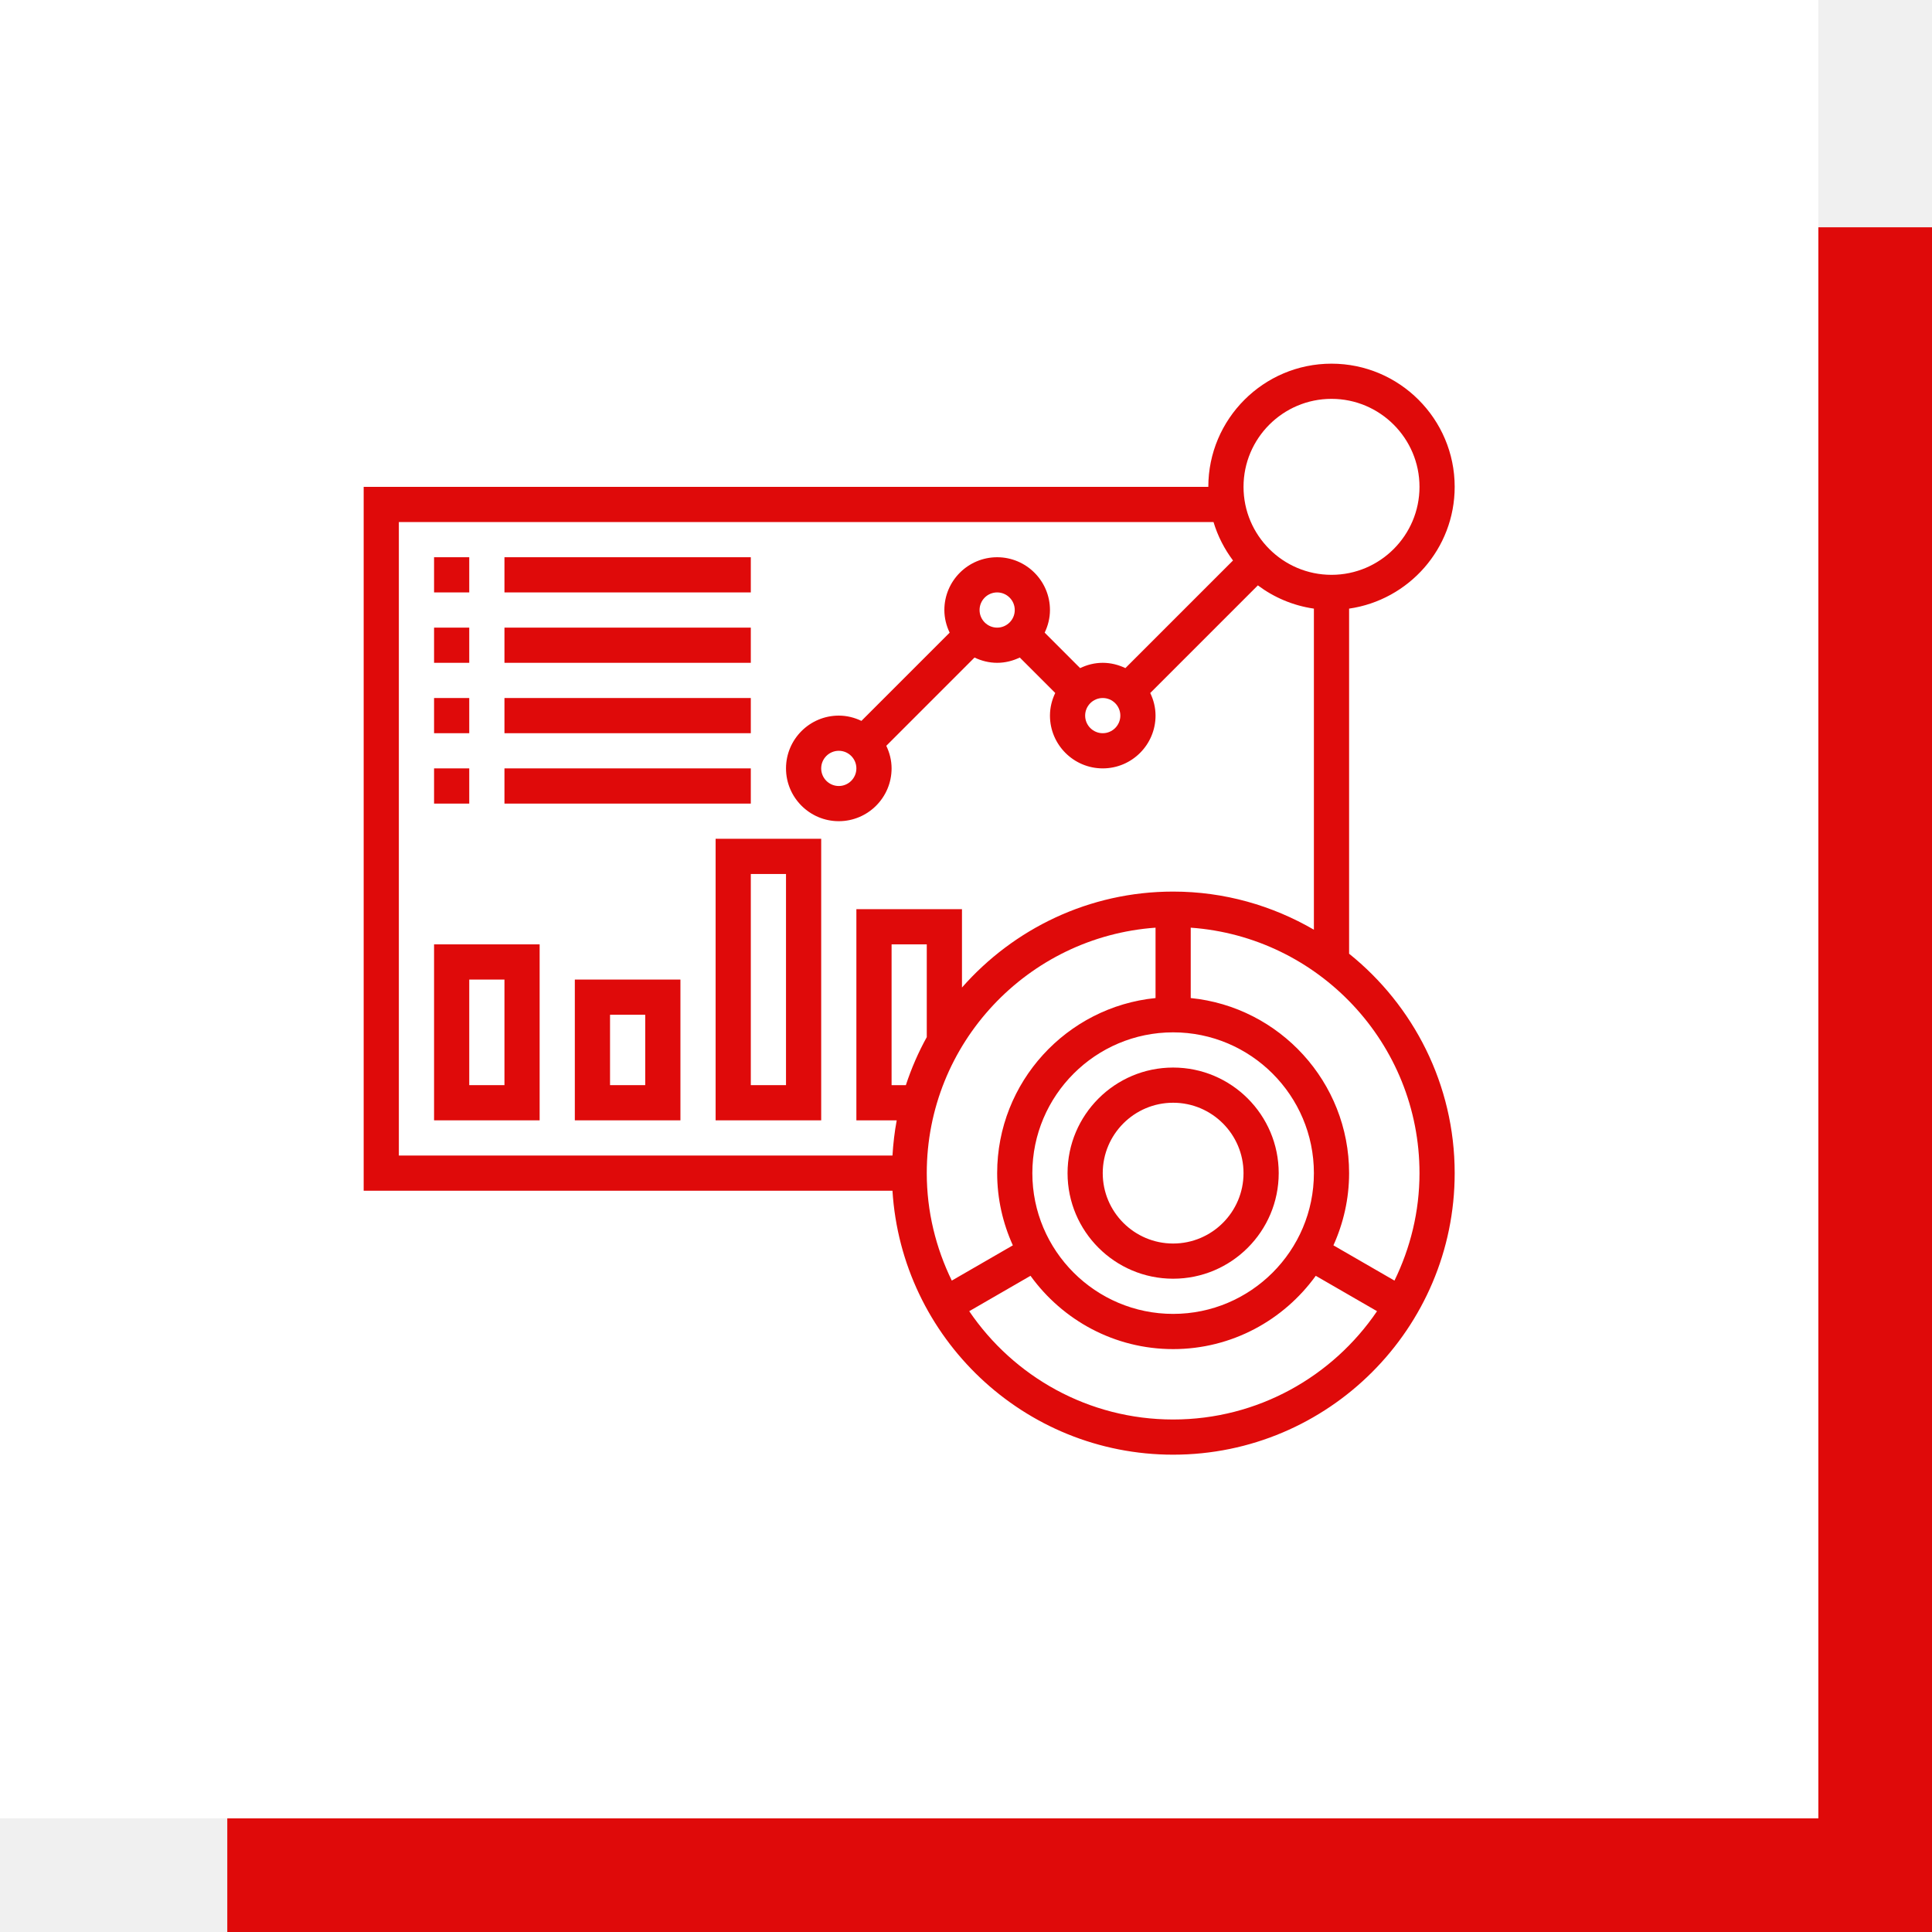
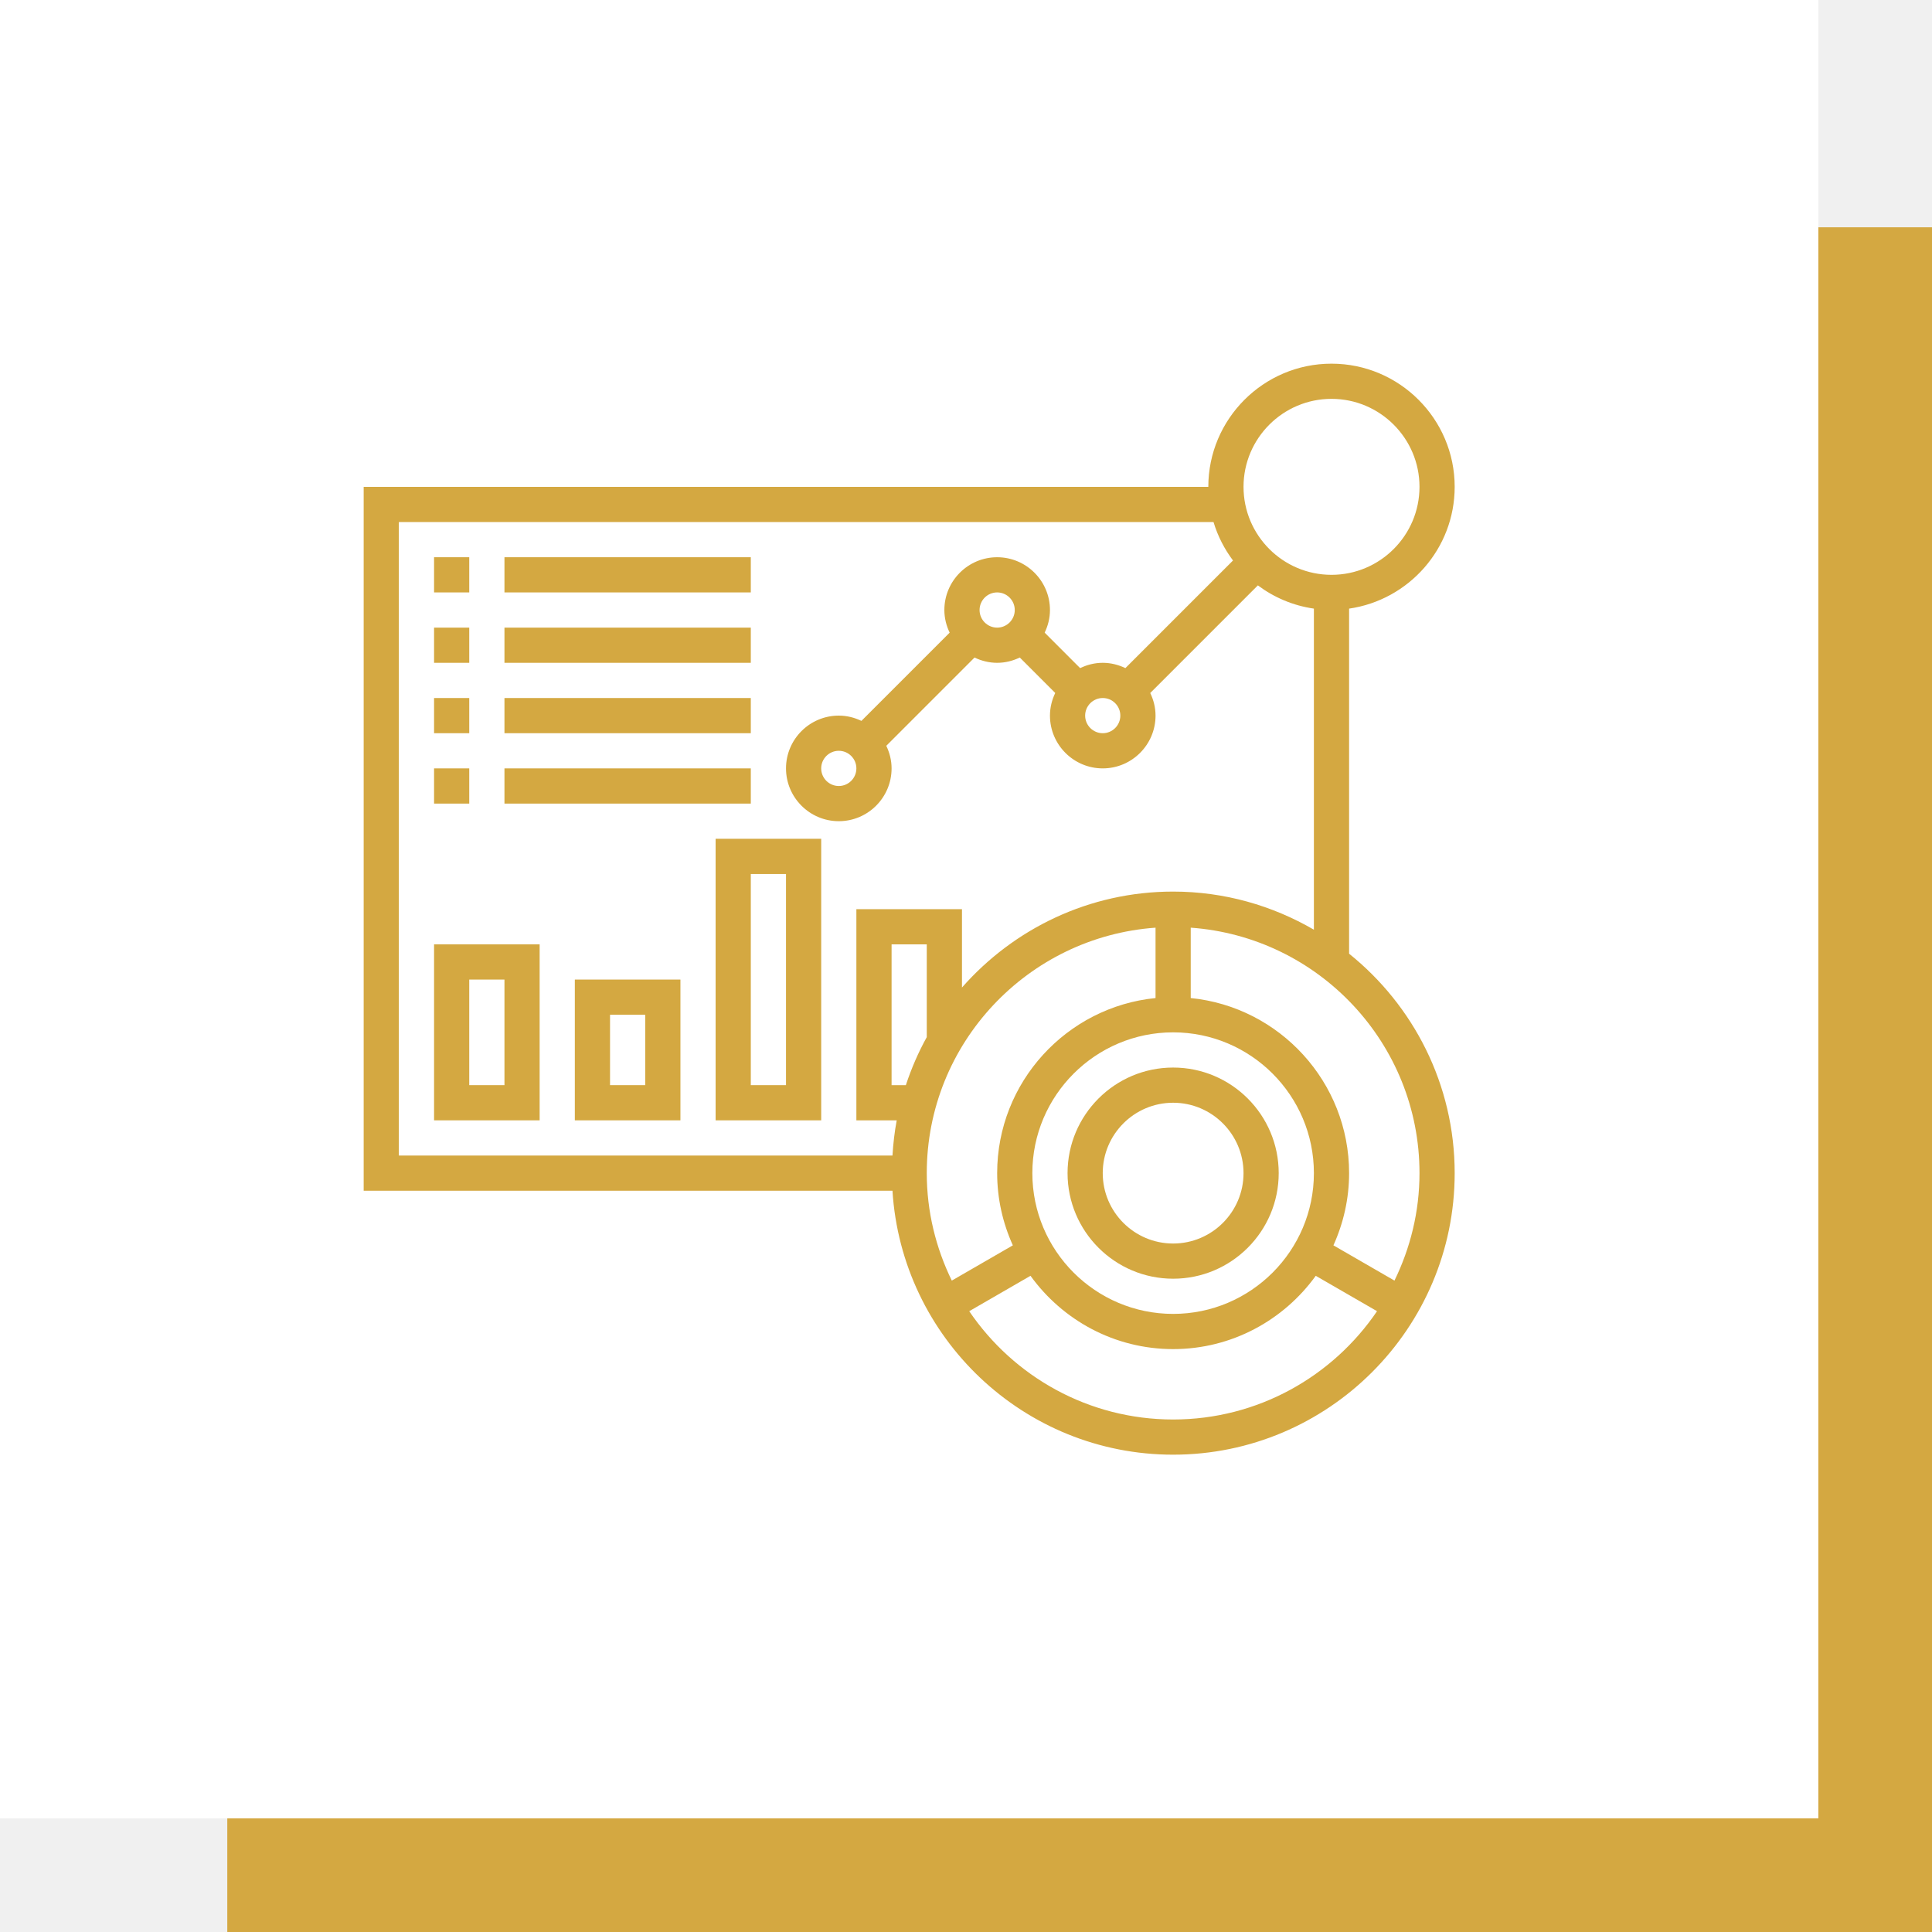
<svg xmlns="http://www.w3.org/2000/svg" width="85" height="85" viewBox="0 0 85 85" fill="none">
-   <rect x="10" y="10" width="75" height="75" fill="#DF0A0A" />
+   <rect x="10" y="10" width="75" height="75" fill="#D4A841" />
  <rect width="80" height="80" fill="white" />
-   <path d="M59.355 41.959V26.777C61.977 26.399 64 24.144 64 21.419C64 18.432 61.569 16 58.581 16C55.592 16 53.161 18.432 53.161 21.419H16V52.387H39.265C39.668 58.856 45.045 64 51.613 64C58.443 64 64 58.443 64 51.613C64 47.712 62.183 44.231 59.355 41.959ZM58.581 17.548C60.715 17.548 62.452 19.285 62.452 21.419C62.452 23.554 60.715 25.29 58.581 25.29C56.446 25.29 54.71 23.554 54.71 21.419C54.71 19.285 56.446 17.548 58.581 17.548ZM17.548 22.968H53.39C53.575 23.585 53.869 24.155 54.247 24.659L49.512 29.394C49.208 29.249 48.874 29.161 48.516 29.161C48.158 29.161 47.824 29.249 47.521 29.394L45.961 27.834C46.106 27.531 46.194 27.196 46.194 26.839C46.194 25.558 45.151 24.516 43.871 24.516C42.59 24.516 41.548 25.558 41.548 26.839C41.548 27.196 41.636 27.531 41.781 27.834L37.899 31.716C37.595 31.571 37.261 31.484 36.903 31.484C35.623 31.484 34.581 32.526 34.581 33.806C34.581 35.087 35.623 36.129 36.903 36.129C38.184 36.129 39.226 35.087 39.226 33.806C39.226 33.449 39.138 33.114 38.993 32.812L42.875 28.929C43.179 29.074 43.513 29.161 43.871 29.161C44.229 29.161 44.563 29.074 44.866 28.928L46.426 30.488C46.281 30.792 46.194 31.126 46.194 31.484C46.194 32.764 47.236 33.806 48.516 33.806C49.797 33.806 50.839 32.764 50.839 31.484C50.839 31.126 50.751 30.792 50.606 30.489L55.341 25.754C56.05 26.285 56.891 26.645 57.806 26.777V40.903C55.982 39.843 53.87 39.226 51.613 39.226C47.912 39.226 44.594 40.865 42.323 43.447V40H37.677V49.29H39.452C39.356 49.796 39.298 50.314 39.265 50.839H17.548V22.968ZM48.516 30.71C48.943 30.71 49.29 31.056 49.29 31.484C49.29 31.911 48.943 32.258 48.516 32.258C48.09 32.258 47.742 31.911 47.742 31.484C47.742 31.056 48.09 30.71 48.516 30.71ZM43.097 26.839C43.097 26.411 43.444 26.064 43.871 26.064C44.297 26.064 44.645 26.411 44.645 26.839C44.645 27.266 44.297 27.613 43.871 27.613C43.444 27.613 43.097 27.266 43.097 26.839ZM37.677 33.806C37.677 34.234 37.33 34.581 36.903 34.581C36.477 34.581 36.129 34.234 36.129 33.806C36.129 33.379 36.477 33.032 36.903 33.032C37.33 33.032 37.677 33.379 37.677 33.806ZM51.613 57.806C48.198 57.806 45.419 55.028 45.419 51.613C45.419 48.198 48.198 45.419 51.613 45.419C55.028 45.419 57.806 48.198 57.806 51.613C57.806 55.028 55.028 57.806 51.613 57.806ZM40.774 45.629C40.403 46.298 40.097 47.005 39.854 47.742H39.226V41.548H40.774V45.629ZM50.839 40.814V43.91C46.932 44.301 43.871 47.606 43.871 51.613C43.871 52.745 44.122 53.819 44.561 54.79L41.875 56.341C41.177 54.91 40.774 53.309 40.774 51.613C40.774 45.898 45.224 41.213 50.839 40.814ZM51.613 62.452C47.886 62.452 44.593 60.56 42.642 57.687L45.338 56.13C46.745 58.079 49.03 59.355 51.613 59.355C54.196 59.355 56.48 58.079 57.888 56.13L60.584 57.687C58.633 60.56 55.34 62.452 51.613 62.452ZM61.351 56.341L58.665 54.79C59.104 53.819 59.355 52.745 59.355 51.613C59.355 47.606 56.294 44.3 52.387 43.91V40.814C58.002 41.213 62.452 45.898 62.452 51.613C62.452 53.309 62.049 54.91 61.351 56.341Z" fill="#DF0A0A" />
-   <path d="M51.613 46.968C49.051 46.968 46.968 49.051 46.968 51.613C46.968 54.175 49.051 56.258 51.613 56.258C54.175 56.258 56.258 54.175 56.258 51.613C56.258 49.051 54.175 46.968 51.613 46.968ZM51.613 54.71C49.905 54.71 48.516 53.321 48.516 51.613C48.516 49.905 49.905 48.516 51.613 48.516C53.321 48.516 54.71 49.905 54.71 51.613C54.71 53.321 53.321 54.71 51.613 54.71Z" fill="#DF0A0A" />
-   <path d="M19.097 24.516H20.645V26.064H19.097V24.516Z" fill="#DF0A0A" />
-   <path d="M22.194 24.516H33.032V26.064H22.194V24.516Z" fill="#DF0A0A" />
-   <path d="M19.097 27.613H20.645V29.161H19.097V27.613Z" fill="#DF0A0A" />
-   <path d="M22.194 27.613H33.032V29.161H22.194V27.613Z" fill="#DF0A0A" />
-   <path d="M19.097 30.71H20.645V32.258H19.097V30.71Z" fill="#DF0A0A" />
-   <path d="M22.194 30.71H33.032V32.258H22.194V30.71Z" fill="#DF0A0A" />
-   <path d="M19.097 33.806H20.645V35.355H19.097V33.806Z" fill="#DF0A0A" />
-   <path d="M22.194 33.806H33.032V35.355H22.194V33.806Z" fill="#DF0A0A" />
-   <path d="M19.097 49.29H23.742V41.548H19.097V49.29ZM20.645 43.097H22.194V47.742H20.645V43.097Z" fill="#DF0A0A" />
-   <path d="M25.29 49.29H29.936V43.097H25.29V49.29ZM26.839 44.645H28.387V47.742H26.839V44.645Z" fill="#DF0A0A" />
-   <path d="M31.484 49.29H36.129V36.903H31.484V49.29ZM33.032 38.452H34.581V47.742H33.032V38.452Z" fill="#DF0A0A" />
+   <path d="M59.355 41.959V26.777C61.977 26.399 64 24.144 64 21.419C64 18.432 61.569 16 58.581 16C55.592 16 53.161 18.432 53.161 21.419H16V52.387H39.265C39.668 58.856 45.045 64 51.613 64C58.443 64 64 58.443 64 51.613C64 47.712 62.183 44.231 59.355 41.959ZM58.581 17.548C60.715 17.548 62.452 19.285 62.452 21.419C62.452 23.554 60.715 25.29 58.581 25.29C56.446 25.29 54.71 23.554 54.71 21.419C54.71 19.285 56.446 17.548 58.581 17.548ZM17.548 22.968H53.39C53.575 23.585 53.869 24.155 54.247 24.659L49.512 29.394C49.208 29.249 48.874 29.161 48.516 29.161C48.158 29.161 47.824 29.249 47.521 29.394L45.961 27.834C46.106 27.531 46.194 27.196 46.194 26.839C46.194 25.558 45.151 24.516 43.871 24.516C42.59 24.516 41.548 25.558 41.548 26.839C41.548 27.196 41.636 27.531 41.781 27.834L37.899 31.716C37.595 31.571 37.261 31.484 36.903 31.484C35.623 31.484 34.581 32.526 34.581 33.806C34.581 35.087 35.623 36.129 36.903 36.129C38.184 36.129 39.226 35.087 39.226 33.806C39.226 33.449 39.138 33.114 38.993 32.812L42.875 28.929C43.179 29.074 43.513 29.161 43.871 29.161C44.229 29.161 44.563 29.074 44.866 28.928L46.426 30.488C46.281 30.792 46.194 31.126 46.194 31.484C46.194 32.764 47.236 33.806 48.516 33.806C49.797 33.806 50.839 32.764 50.839 31.484C50.839 31.126 50.751 30.792 50.606 30.489L55.341 25.754C56.05 26.285 56.891 26.645 57.806 26.777V40.903C55.982 39.843 53.87 39.226 51.613 39.226C47.912 39.226 44.594 40.865 42.323 43.447V40H37.677V49.29H39.452C39.356 49.796 39.298 50.314 39.265 50.839H17.548V22.968ZM48.516 30.71C48.943 30.71 49.29 31.056 49.29 31.484C49.29 31.911 48.943 32.258 48.516 32.258C48.09 32.258 47.742 31.911 47.742 31.484C47.742 31.056 48.09 30.71 48.516 30.71ZM43.097 26.839C43.097 26.411 43.444 26.064 43.871 26.064C44.297 26.064 44.645 26.411 44.645 26.839C44.645 27.266 44.297 27.613 43.871 27.613C43.444 27.613 43.097 27.266 43.097 26.839ZM37.677 33.806C37.677 34.234 37.33 34.581 36.903 34.581C36.477 34.581 36.129 34.234 36.129 33.806C36.129 33.379 36.477 33.032 36.903 33.032C37.33 33.032 37.677 33.379 37.677 33.806ZM51.613 57.806C48.198 57.806 45.419 55.028 45.419 51.613C45.419 48.198 48.198 45.419 51.613 45.419C55.028 45.419 57.806 48.198 57.806 51.613C57.806 55.028 55.028 57.806 51.613 57.806ZM40.774 45.629C40.403 46.298 40.097 47.005 39.854 47.742H39.226V41.548H40.774V45.629ZM50.839 40.814V43.91C46.932 44.301 43.871 47.606 43.871 51.613C43.871 52.745 44.122 53.819 44.561 54.79L41.875 56.341C41.177 54.91 40.774 53.309 40.774 51.613C40.774 45.898 45.224 41.213 50.839 40.814ZM51.613 62.452C47.886 62.452 44.593 60.56 42.642 57.687L45.338 56.13C46.745 58.079 49.03 59.355 51.613 59.355C54.196 59.355 56.48 58.079 57.888 56.13L60.584 57.687C58.633 60.56 55.34 62.452 51.613 62.452ZM61.351 56.341L58.665 54.79C59.104 53.819 59.355 52.745 59.355 51.613C59.355 47.606 56.294 44.3 52.387 43.91V40.814C58.002 41.213 62.452 45.898 62.452 51.613C62.452 53.309 62.049 54.91 61.351 56.341Z" fill="#D4A841" />
+   <path d="M51.613 46.968C49.051 46.968 46.968 49.051 46.968 51.613C46.968 54.175 49.051 56.258 51.613 56.258C54.175 56.258 56.258 54.175 56.258 51.613C56.258 49.051 54.175 46.968 51.613 46.968ZM51.613 54.71C49.905 54.71 48.516 53.321 48.516 51.613C48.516 49.905 49.905 48.516 51.613 48.516C53.321 48.516 54.71 49.905 54.71 51.613C54.71 53.321 53.321 54.71 51.613 54.71Z" fill="#D4A841" />
+   <path d="M19.097 24.516H20.645V26.064H19.097V24.516Z" fill="#D4A841" />
+   <path d="M22.194 24.516H33.032V26.064H22.194V24.516Z" fill="#D4A841" />
+   <path d="M19.097 27.613H20.645V29.161H19.097V27.613Z" fill="#D4A841" />
+   <path d="M22.194 27.613H33.032V29.161H22.194V27.613Z" fill="#D4A841" />
+   <path d="M19.097 30.71H20.645V32.258H19.097V30.71Z" fill="#D4A841" />
+   <path d="M22.194 30.71H33.032V32.258H22.194V30.71Z" fill="#D4A841" />
+   <path d="M19.097 33.806H20.645V35.355H19.097V33.806Z" fill="#D4A841" />
+   <path d="M22.194 33.806H33.032V35.355H22.194V33.806Z" fill="#D4A841" />
+   <path d="M19.097 49.29H23.742V41.548H19.097V49.29ZM20.645 43.097H22.194V47.742H20.645V43.097Z" fill="#D4A841" />
+   <path d="M25.29 49.29H29.936V43.097H25.29V49.29ZM26.839 44.645H28.387V47.742H26.839V44.645Z" fill="#D4A841" />
+   <path d="M31.484 49.29H36.129V36.903H31.484V49.29ZM33.032 38.452H34.581V47.742H33.032V38.452Z" fill="#D4A841" />
</svg>
